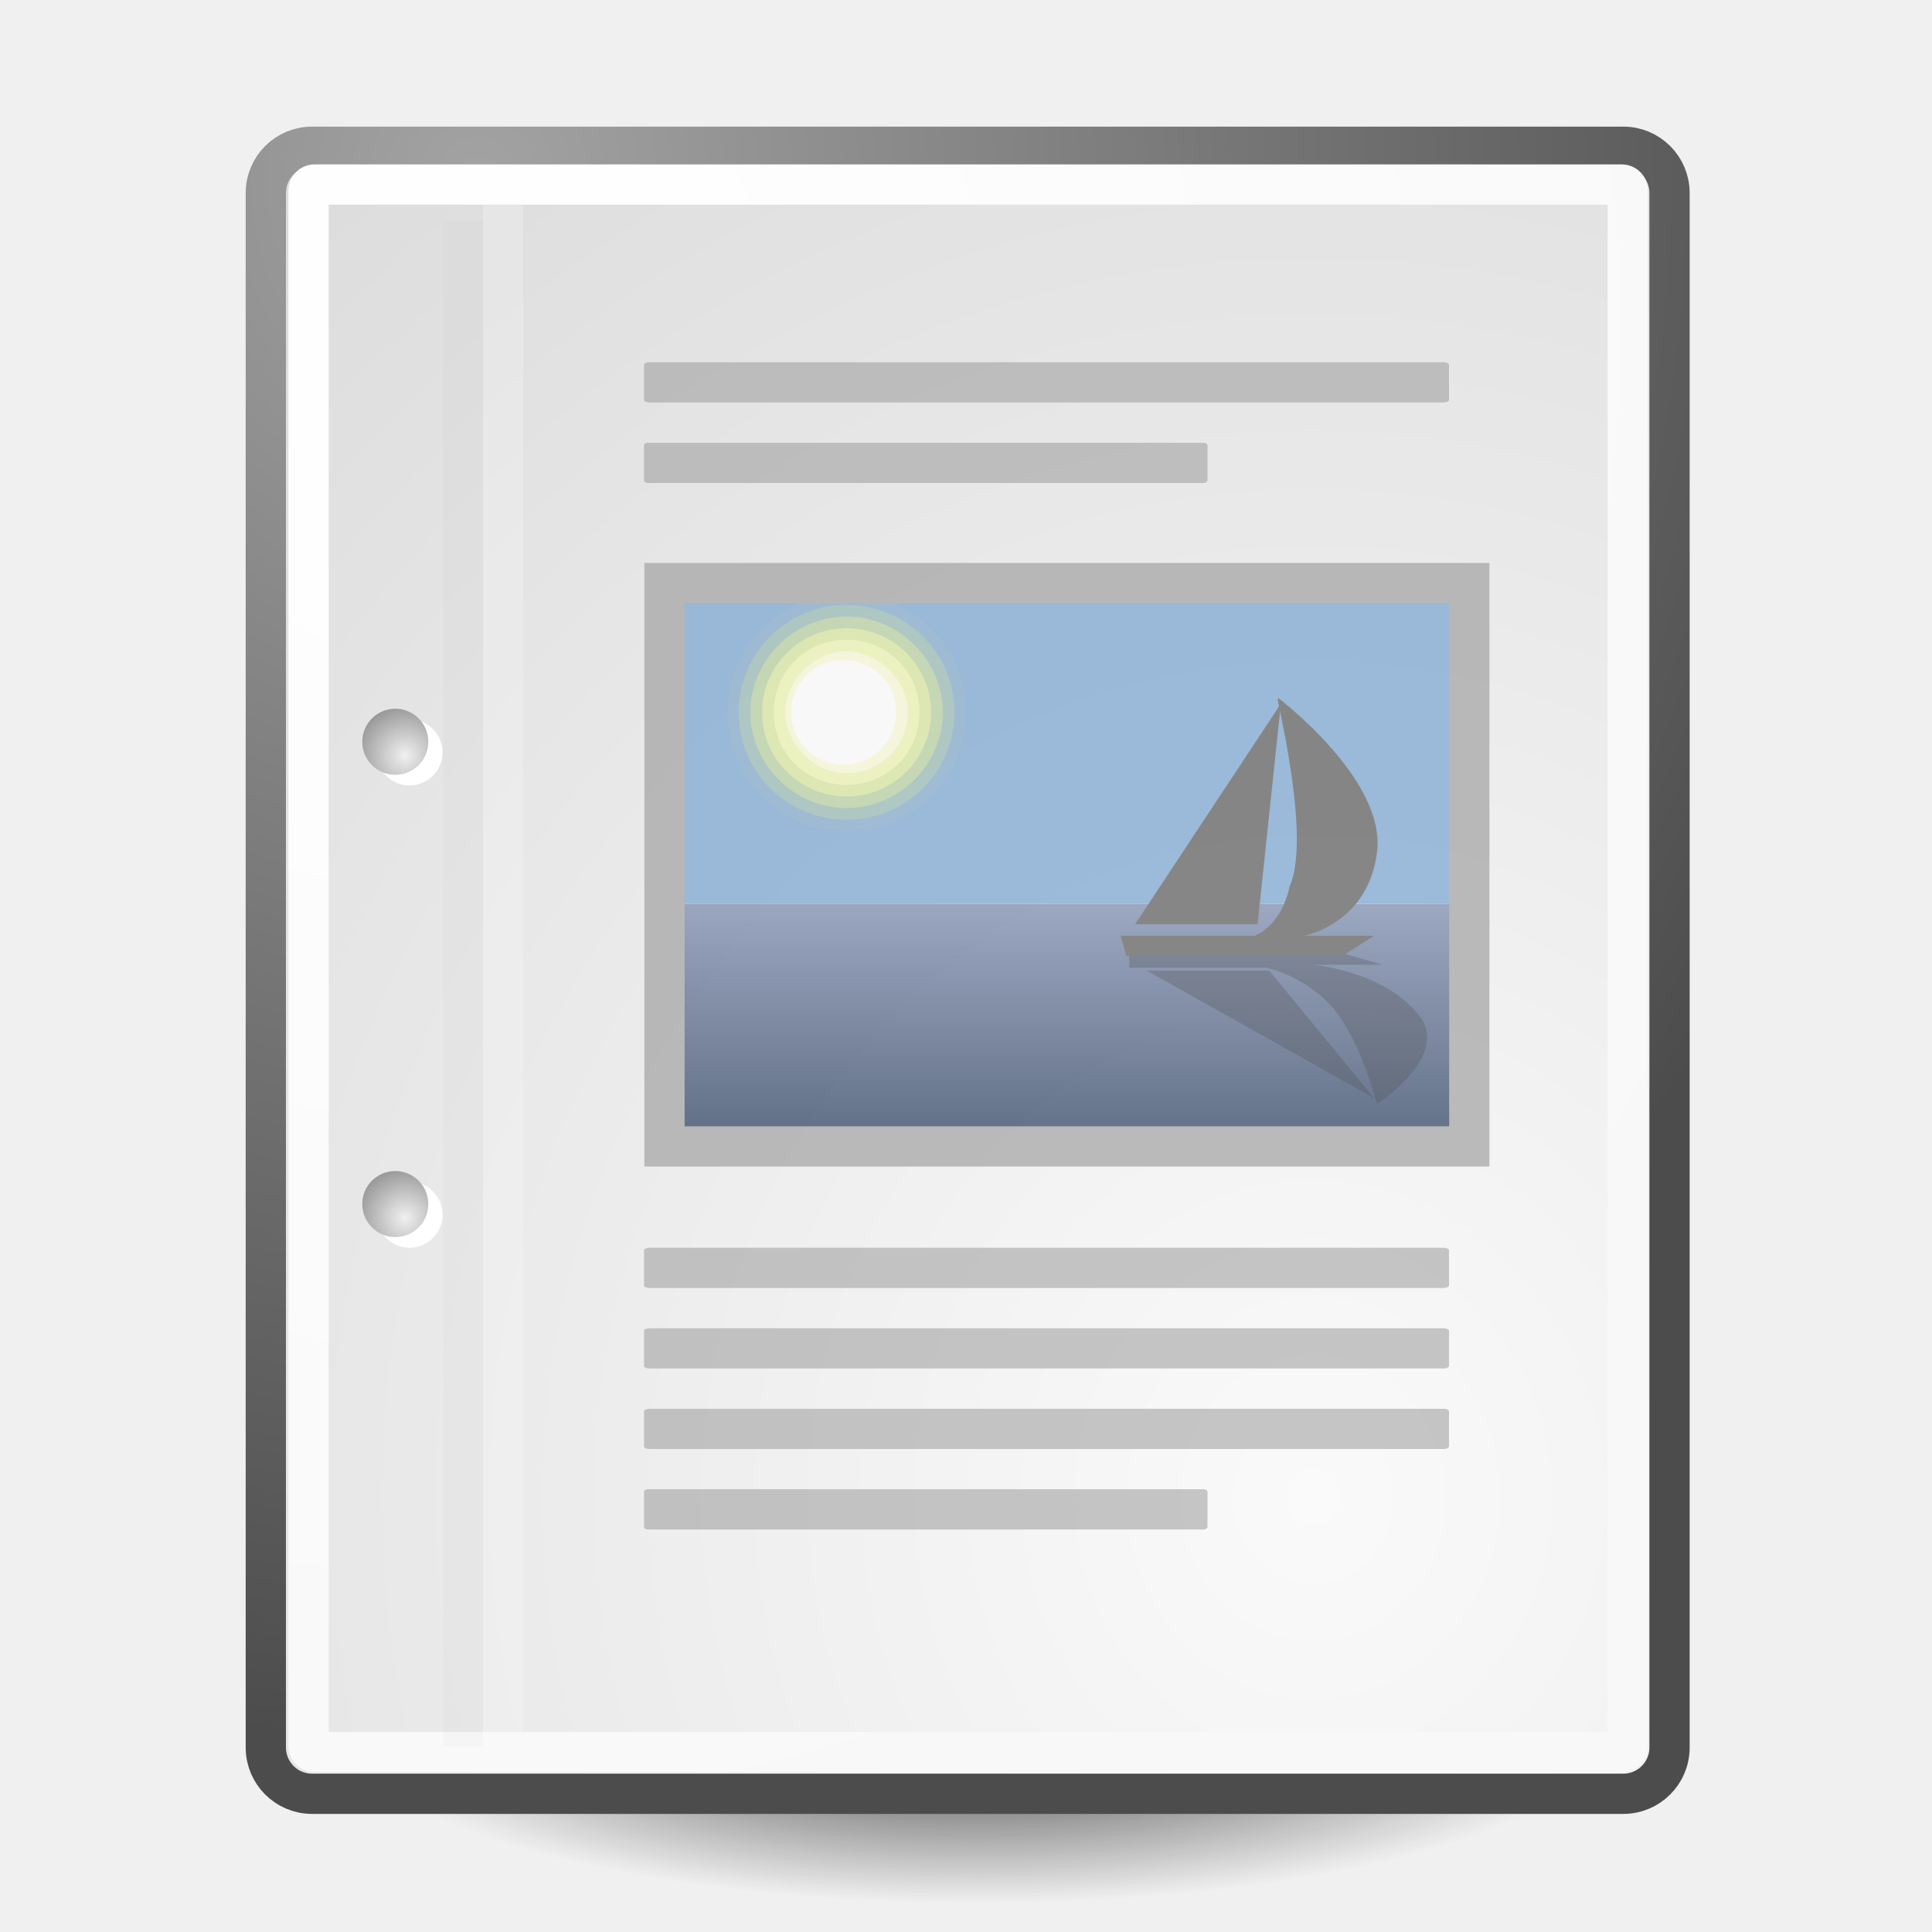
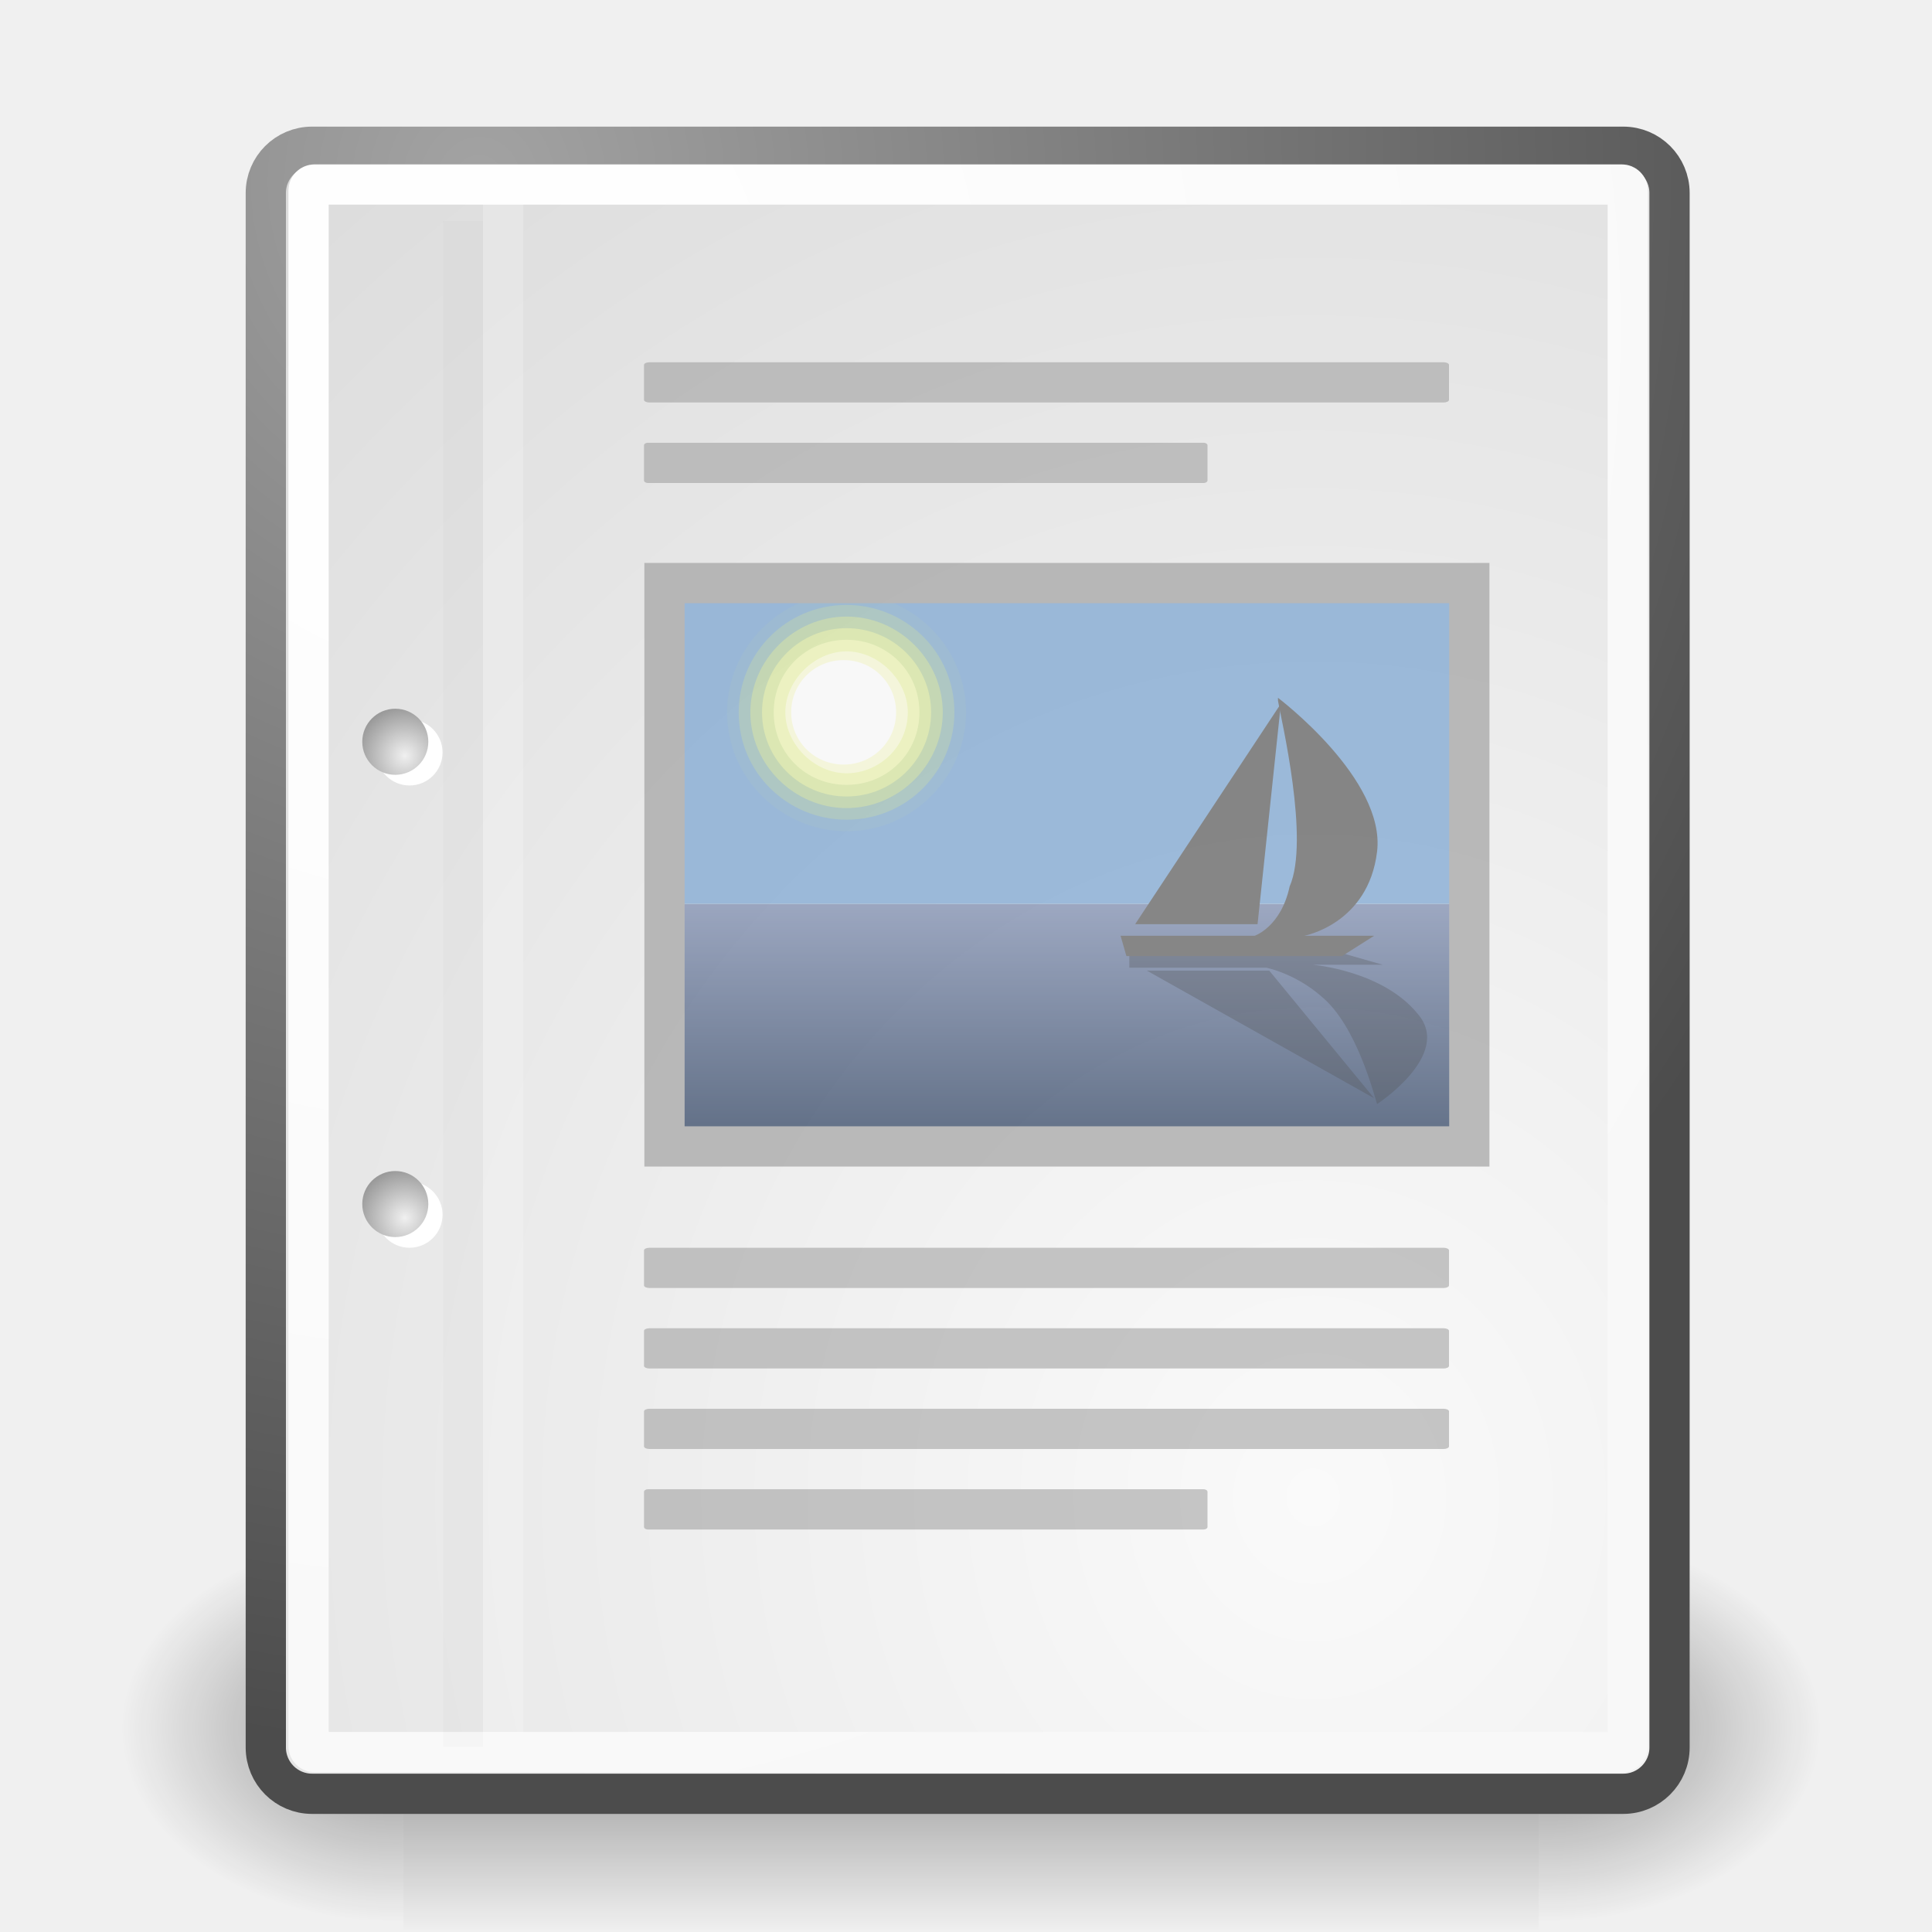
<svg xmlns="http://www.w3.org/2000/svg" xmlns:xlink="http://www.w3.org/1999/xlink" id="svg249" height="48px" width="48px">
  <defs id="defs3">
+     <radialGradient xlink:href="#linearGradient5060" id="radialGradient6719" gradientUnits="userSpaceOnUse" gradientTransform="matrix(-2.774389,0,0,1.969706,112.7623,-872.8854)" cx="605.714" cy="486.648" fx="605.714" fy="486.648" r="117.143" />
+     <linearGradient id="linearGradient5060">
+       <stop style="stop-color:black;stop-opacity:1;" offset="0" id="stop5062" />
+       <stop style="stop-color:black;stop-opacity:0;" offset="1" id="stop5064" />
+     </linearGradient>
+     <radialGradient xlink:href="#linearGradient5060" id="radialGradient6717" gradientUnits="userSpaceOnUse" gradientTransform="matrix(2.774389,0,0,1.969706,-1891.633,-872.8854)" cx="605.714" cy="486.648" fx="605.714" fy="486.648" r="117.143" />
+     <linearGradient id="linearGradient5048">
+       <stop style="stop-color:black;stop-opacity:0;" offset="0" id="stop5050" />
+       <stop id="stop5056" offset="0.5" style="stop-color:black;stop-opacity:1;" />
+       <stop style="stop-color:black;stop-opacity:0;" offset="1" id="stop5052" />
+     </linearGradient>
+     <linearGradient xlink:href="#linearGradient5048" id="linearGradient6715" gradientUnits="userSpaceOnUse" gradientTransform="matrix(2.774389,0,0,1.969706,-1892.179,-872.8854)" x1="302.857" y1="366.648" x2="302.857" y2="609.505" />
    <linearGradient id="linearGradient7648" gradientUnits="userSpaceOnUse" x1="21.933" y1="24.627" x2="21.933" y2="7.109" style="stroke-dasharray:none;stroke-miterlimit:4;stroke-width:1.217">
      <stop offset="0" style="stop-color:#8595bc;stop-opacity:1;" id="stop7650" />
      <stop offset="1" style="stop-color:#041a3b;stop-opacity:1;" id="stop7652" />
    </linearGradient>
    <linearGradient xlink:href="#linearGradient7648" id="linearGradient7671" gradientUnits="userSpaceOnUse" gradientTransform="matrix(1.098989,0,0,-0.797757,-1.953865,37.324)" x1="21.933" y1="24.627" x2="21.933" y2="7.109" />
    <linearGradient id="linearGradient4542">
      <stop style="stop-color:#000000;stop-opacity:1;" offset="0" id="stop4544" />
      <stop style="stop-color:#000000;stop-opacity:0;" offset="1" id="stop4546" />
    </linearGradient>
    <linearGradient id="linearGradient15662">
      <stop id="stop15664" offset="0" style="stop-color:#ffffff;stop-opacity:1;" />
      <stop id="stop15666" offset="1" style="stop-color:#f8f8f8;stop-opacity:1;" />
    </linearGradient>
    <radialGradient id="aigrd3" cx="20.892" cy="64.568" r="5.257" fx="20.892" fy="64.568" gradientUnits="userSpaceOnUse">
      <stop offset="0" style="stop-color:#F0F0F0" id="stop15573" />
      <stop offset="1" style="stop-color:#9a9a9a;stop-opacity:1;" id="stop15575" />
    </radialGradient>
    <radialGradient id="aigrd2" cx="20.892" cy="114.568" r="5.256" fx="20.892" fy="114.568" gradientUnits="userSpaceOnUse">
      <stop offset="0" style="stop-color:#F0F0F0" id="stop15566" />
      <stop offset="1" style="stop-color:#9a9a9a;stop-opacity:1;" id="stop15568" />
    </radialGradient>
    <linearGradient id="linearGradient269">
      <stop id="stop270" offset="0" style="stop-color:#a3a3a3;stop-opacity:1;" />
      <stop id="stop271" offset="1" style="stop-color:#4c4c4c;stop-opacity:1;" />
    </linearGradient>
    <linearGradient id="linearGradient259">
      <stop id="stop260" offset="0" style="stop-color:#fafafa;stop-opacity:1;" />
      <stop id="stop261" offset="1" style="stop-color:#bbbbbb;stop-opacity:1;" />
    </linearGradient>
    <radialGradient xlink:href="#linearGradient269" id="radialGradient15656" gradientUnits="userSpaceOnUse" gradientTransform="matrix(0.968273,0,0,1.032767,3.353553,0.646447)" cx="8.824" cy="3.756" fx="8.824" fy="3.756" r="37.752" />
    <radialGradient xlink:href="#linearGradient259" id="radialGradient15658" gradientUnits="userSpaceOnUse" gradientTransform="scale(0.960493,1.041132)" cx="33.967" cy="35.737" fx="33.967" fy="35.737" r="86.708" />
    <radialGradient xlink:href="#linearGradient15662" id="radialGradient15668" gradientUnits="userSpaceOnUse" gradientTransform="matrix(0.968273,0,0,1.032767,3.353553,0.646447)" cx="8.144" cy="7.268" fx="8.144" fy="7.268" r="38.159" />
    <radialGradient r="5.256" fy="114.568" fx="20.892" cy="114.568" cx="20.892" gradientTransform="matrix(0.229703,0,0,0.229703,4.613529,3.979808)" gradientUnits="userSpaceOnUse" id="radialGradient2283" xlink:href="#aigrd2" />
    <radialGradient r="5.257" fy="64.568" fx="20.892" cy="64.568" cx="20.892" gradientTransform="matrix(0.229703,0,0,0.229703,4.613529,3.979808)" gradientUnits="userSpaceOnUse" id="radialGradient2285" xlink:href="#aigrd3" />
    <radialGradient xlink:href="#linearGradient4542" id="radialGradient4548" cx="24.307" cy="42.078" fx="24.307" fy="42.078" r="15.822" gradientTransform="matrix(1,0,0,0.284916,0,30.08928)" gradientUnits="userSpaceOnUse" />
  </defs>
  <g id="layer6">
-     <path style="opacity:0.784;color:#000000;fill:url(#radialGradient4548);fill-opacity:1;fill-rule:evenodd;stroke:none;stroke-width:2;stroke-linecap:round;stroke-linejoin:round;marker:none;marker-start:none;marker-mid:none;marker-end:none;stroke-miterlimit:4;stroke-dasharray:none;stroke-dashoffset:0;stroke-opacity:1;visibility:visible;display:inline;overflow:visible" id="path3667" d="M 40.128 42.078 A 15.822 4.508 0 1 1  8.485,42.078 A 15.822 4.508 0 1 1  40.128 42.078 z" transform="translate(0,0.707108)" />
+     <g style="display:inline" transform="matrix(2.105461e-2,0,0,2.086758e-2,42.85172,41.1536)" id="g6707">
+       <rect style="opacity:0.402;color:black;fill:url(#linearGradient6715);fill-opacity:1;fill-rule:nonzero;stroke:none;stroke-width:1;stroke-linecap:round;stroke-linejoin:miter;marker:none;marker-start:none;marker-mid:none;marker-end:none;stroke-miterlimit:4;stroke-dasharray:none;stroke-dashoffset:0;stroke-opacity:1;visibility:visible;display:inline;overflow:visible" id="rect6709" width="1339.633" height="478.357" x="-1559.252" y="-150.697" />
+       <path style="opacity:0.402;color:black;fill:url(#radialGradient6717);fill-opacity:1;fill-rule:nonzero;stroke:none;stroke-width:1;stroke-linecap:round;stroke-linejoin:miter;marker:none;marker-start:none;marker-mid:none;marker-end:none;stroke-miterlimit:4;stroke-dasharray:none;stroke-dashoffset:0;stroke-opacity:1;visibility:visible;display:inline;overflow:visible" d="M -219.619,-150.68 C -219.619,-150.68 -219.619,327.65 -219.619,327.65 C -76.745,328.551 125.781,220.481 125.781,88.454 C 125.781,-43.572 -33.655,-150.68 -219.619,-150.68 z " id="path6711" />
+       <path id="path6713" d="M -1559.252,-150.68 C -1559.252,-150.68 -1559.252,327.65 -1559.252,327.65 C -1702.127,328.551 -1904.652,220.481 -1904.652,88.454 C -1904.652,-43.572 -1745.216,-150.68 -1559.252,-150.68 z " style="opacity:0.402;color:black;fill:url(#radialGradient6719);fill-opacity:1;fill-rule:nonzero;stroke:none;stroke-width:1;stroke-linecap:round;stroke-linejoin:miter;marker:none;marker-start:none;marker-mid:none;marker-end:none;stroke-miterlimit:4;stroke-dasharray:none;stroke-dashoffset:0;stroke-opacity:1;visibility:visible;display:inline;overflow:visible" />
+     </g>
  </g>
  <g style="display:inline" id="layer1">
    <rect style="color:#000000;fill:url(#radialGradient15658);fill-opacity:1;fill-rule:nonzero;stroke:url(#radialGradient15656);stroke-width:1;stroke-linecap:round;stroke-linejoin:round;stroke-miterlimit:4;stroke-dashoffset:0;stroke-opacity:1;marker:none;marker-start:none;marker-mid:none;marker-end:none;visibility:visible;display:block;overflow:visible" id="rect15391" width="34.875" height="40.92" x="6.604" y="3.646" ry="1.149" />
    <rect style="color:#000000;fill:none;fill-opacity:1;fill-rule:nonzero;stroke:url(#radialGradient15668);stroke-width:1;stroke-linecap:round;stroke-linejoin:round;stroke-miterlimit:4;stroke-dashoffset:0;stroke-opacity:1;marker:none;marker-start:none;marker-mid:none;marker-end:none;visibility:visible;display:block;overflow:visible" id="rect15660" width="32.776" height="38.946" x="7.666" y="4.584" ry="0.149" rx="0.149" />
    <g transform="translate(0.646447,-3.798933e-2)" id="g2270">
      <g id="g1440" style="fill:#ffffff;fill-opacity:1;fill-rule:nonzero;stroke:#000000;stroke-miterlimit:4" transform="matrix(0.229703,0,0,0.229703,4.967081,4.244972)">
        <radialGradient id="radialGradient1442" cx="20.892" cy="114.568" r="5.256" fx="20.892" fy="114.568" gradientUnits="userSpaceOnUse">
          <stop offset="0" style="stop-color:#F0F0F0" id="stop1444" />
          <stop offset="1" style="stop-color:#474747" id="stop1446" />
        </radialGradient>
        <path style="stroke:none" d="M 23.428,113.07 C 23.428,115.043 21.828,116.642 19.855,116.642 C 17.881,116.642 16.282,115.042 16.282,113.07 C 16.282,111.096 17.882,109.497 19.855,109.497 C 21.828,109.497 23.428,111.097 23.428,113.07 z " id="path1448" />
        <radialGradient id="radialGradient1450" cx="20.892" cy="64.568" r="5.257" fx="20.892" fy="64.568" gradientUnits="userSpaceOnUse">
          <stop offset="0" style="stop-color:#F0F0F0" id="stop1452" />
          <stop offset="1" style="stop-color:#474747" id="stop1454" />
        </radialGradient>
        <path style="stroke:none" d="M 23.428,63.07 C 23.428,65.043 21.828,66.643 19.855,66.643 C 17.881,66.643 16.282,65.043 16.282,63.07 C 16.282,61.096 17.882,59.497 19.855,59.497 C 21.828,59.497 23.428,61.097 23.428,63.07 z " id="path1456" />
      </g>
      <path style="fill:url(#radialGradient2283);fill-rule:nonzero;stroke:none;stroke-miterlimit:4" d="M 9.995,29.952 C 9.995,30.406 9.627,30.773 9.174,30.773 C 8.721,30.773 8.354,30.405 8.354,29.952 C 8.354,29.499 8.721,29.132 9.174,29.132 C 9.627,29.132 9.995,29.499 9.995,29.952 z " id="path15570" />
      <path style="fill:url(#radialGradient2285);fill-rule:nonzero;stroke:none;stroke-miterlimit:4" d="M 9.995,18.467 C 9.995,18.92 9.627,19.288 9.174,19.288 C 8.721,19.288 8.354,18.92 8.354,18.467 C 8.354,18.014 8.721,17.646 9.174,17.646 C 9.627,17.646 9.995,18.014 9.995,18.467 z " id="path15577" />
    </g>
    <path style="fill:none;fill-opacity:0.75;fill-rule:evenodd;stroke:#000000;stroke-width:0.989;stroke-linecap:butt;stroke-linejoin:miter;stroke-miterlimit:4;stroke-opacity:0.018" d="M 11.506,5.494 L 11.506,43.401" id="path15672" />
    <path style="fill:none;fill-opacity:0.75;fill-rule:evenodd;stroke:#ffffff;stroke-width:1;stroke-linecap:butt;stroke-linejoin:miter;stroke-miterlimit:4;stroke-opacity:0.205" d="M 12.5,5.021 L 12.5,43.038" id="path15674" />
  </g>
  <g id="layer5" style="display:inline">
    <rect ry="0.065" rx="0.138" y="31" x="16" height="1" width="20" id="rect15738" style="color:#000000;fill:#9b9b9b;fill-opacity:0.55;fill-rule:nonzero;stroke:none;stroke-width:1;stroke-linecap:round;stroke-linejoin:round;marker:none;marker-start:none;marker-mid:none;marker-end:none;stroke-miterlimit:4;stroke-dashoffset:0;stroke-opacity:0.082;visibility:visible;display:block;overflow:visible" />
    <rect ry="0.065" rx="0.138" y="33" x="16" height="1" width="20" id="rect15740" style="color:#000000;fill:#9b9b9b;fill-opacity:0.55;fill-rule:nonzero;stroke:none;stroke-width:1;stroke-linecap:round;stroke-linejoin:round;marker:none;marker-start:none;marker-mid:none;marker-end:none;stroke-miterlimit:4;stroke-dashoffset:0;stroke-opacity:0.082;visibility:visible;display:block;overflow:visible" />
    <rect ry="0.065" rx="0.138" y="35" x="16" height="1" width="20" id="rect15742" style="color:#000000;fill:#9b9b9b;fill-opacity:0.55;fill-rule:nonzero;stroke:none;stroke-width:1;stroke-linecap:round;stroke-linejoin:round;marker:none;marker-start:none;marker-mid:none;marker-end:none;stroke-miterlimit:4;stroke-dashoffset:0;stroke-opacity:0.082;visibility:visible;display:block;overflow:visible" />
    <rect ry="0.065" rx="0.096" y="37" x="16" height="1" width="14" id="rect15744" style="color:#000000;fill:#9b9b9b;fill-opacity:0.55;fill-rule:nonzero;stroke:none;stroke-width:1;stroke-linecap:round;stroke-linejoin:round;marker:none;marker-start:none;marker-mid:none;marker-end:none;stroke-miterlimit:4;stroke-dashoffset:0;stroke-opacity:0.082;visibility:visible;display:block;overflow:visible" />
    <g id="g5376" style="opacity:0.665">
      <g transform="matrix(0.608982,0,0,0.606219,12.8233,10.5572)" id="g7654">
        <path style="fill:url(#linearGradient7671);fill-opacity:1;fill-rule:nonzero;stroke:none;stroke-width:1.217;stroke-miterlimit:4" d="M 5.513,30 L 39.643,30 L 39.643,19.627 L 5.513,19.627 L 5.513,30 z " id="path7644" />
        <path id="path16203" d="M 5.513,5.679 L 39.643,5.679 L 39.643,19.627 L 5.513,19.627 L 5.513,5.679 z " style="fill:#729fcf;fill-rule:nonzero;stroke:none;stroke-width:1.217;stroke-miterlimit:4;fill-opacity:1" />
        <g transform="matrix(1.189217,0,0,1.189217,-3.525355,-6.535408)" style="fill-rule:nonzero;stroke:#000000;stroke-width:2.002;stroke-miterlimit:4" id="g16205">
          <g id="g16207">
            <path id="path16209" d="M 18.4,15.4 C 18.4,17.6 16.6,19.5 14.3,19.5 C 12.1,19.5 10.2,17.7 10.2,15.4 C 10.2,13.2 12,11.3 14.3,11.3 C 16.5,11.3 18.4,13.1 18.4,15.4 z " style="opacity:0.05;fill:#e8f52f;stroke:none" />
            <path id="path16211" d="M 18,15.4 C 18,17.4 16.4,19.1 14.3,19.1 C 12.3,19.1 10.6,17.5 10.6,15.4 C 10.6,13.4 12.2,11.7 14.3,11.7 C 16.3,11.7 18,13.3 18,15.4 L 18,15.4 z " style="opacity:0.208;fill:#ecf751;stroke:none" />
            <path id="path16213" d="M 17.6,15.4 C 17.6,17.2 16.1,18.7 14.3,18.7 C 12.5,18.7 11,17.2 11,15.4 C 11,13.6 12.5,12.1 14.3,12.1 C 16.1,12.1 17.6,13.6 17.6,15.4 L 17.6,15.4 z " style="opacity:0.367;fill:#f0f972;stroke:none" />
            <path id="path16215" d="M 17.2,15.4 C 17.2,17 15.9,18.3 14.3,18.3 C 12.7,18.3 11.4,17 11.4,15.4 C 11.4,13.8 12.7,12.5 14.3,12.5 C 15.9,12.5 17.2,13.8 17.2,15.4 z " style="opacity:0.525;fill:#f4fa95;stroke:none" />
            <path id="path16217" d="M 16.8,15.4 C 16.8,16.8 15.7,17.9 14.3,17.9 C 12.9,17.9 11.8,16.8 11.8,15.4 C 11.8,14 12.9,12.9 14.3,12.9 C 15.7,12.9 16.8,14 16.8,15.4 L 16.8,15.4 z " style="opacity:0.683;fill:#f7fcb7;stroke:none" />
            <path id="path16219" d="M 16.4,15.4 C 16.4,16.6 15.4,17.5 14.3,17.5 C 13.2,17.5 12.2,16.5 12.2,15.4 C 12.2,14.3 13.2,13.3 14.3,13.3 C 15.4,13.3 16.4,14.3 16.4,15.4 z " style="opacity:0.842;fill:#fbfddb;stroke:none" />
            <path id="path16221" d="M 16,15.4 C 16,16.4 15.2,17.2 14.2,17.2 C 13.2,17.2 12.4,16.4 12.4,15.4 C 12.4,14.4 13.2,13.6 14.2,13.6 C 15.2,13.6 16,14.4 16,15.4 L 16,15.4 z " style="fill:#ffffff;stroke:none" />
          </g>
        </g>
        <path id="path16223" d="M 25.016,21.649 L 33.697,21.649 L 35.362,22.125 L 32.508,22.125 C 32.508,22.125 35.362,22.363 36.789,24.146 C 38.216,25.811 35.124,27.833 35.124,27.833 C 35.124,27.833 35.124,27.833 35.124,27.833 C 35.005,27.476 34.292,24.622 32.865,23.433 C 31.794,22.481 30.605,22.244 30.605,22.244 L 25.016,22.244 L 25.016,21.768 L 25.016,21.649 z " style="opacity:0.3;fill-rule:nonzero;stroke:none;stroke-width:1.217;stroke-miterlimit:4" />
        <path id="path16225" d="M 30.724,22.363 L 25.729,22.363 L 35.005,27.595 L 30.724,22.363 L 30.724,22.363 z " style="opacity:0.3;fill-rule:nonzero;stroke:none;stroke-width:1.217;stroke-miterlimit:4" />
        <path id="path16227" d="M 25.016,21.768 L 33.697,21.768 L 35.005,20.936 L 32.151,20.936 C 32.151,20.936 34.767,20.46 35.124,17.487 C 35.481,14.514 31.081,11.184 31.081,11.184 C 31.081,11.184 31.081,11.184 31.081,11.303 C 31.2,12.016 32.389,17.011 31.557,18.914 C 31.2,20.579 30.129,20.936 30.129,20.936 L 24.659,20.936 L 24.897,21.768 L 25.016,21.768 z " style="fill:#515151;fill-rule:nonzero;stroke:none;stroke-width:1.217;stroke-miterlimit:4" />
        <path id="path16229" d="M 30.248,20.46 L 25.254,20.46 L 31.2,11.422 L 30.248,20.46 z " style="fill:#515151;fill-rule:nonzero;stroke:none;stroke-width:1.217;stroke-miterlimit:4" />
      </g>
      <rect y="14.486" x="16.509" height="13.997" width="19.996" id="rect8163" style="opacity:1;color:#000000;fill:none;fill-opacity:1;fill-rule:nonzero;stroke:#9e9e9e;stroke-width:1;stroke-linecap:butt;stroke-linejoin:miter;marker:none;marker-start:none;marker-mid:none;marker-end:none;stroke-miterlimit:4;stroke-dasharray:none;stroke-dashoffset:0;stroke-opacity:1;visibility:visible;display:inline;overflow:visible" />
    </g>
    <rect style="color:#000000;fill:#9b9b9b;fill-opacity:0.55;fill-rule:nonzero;stroke:none;stroke-width:1;stroke-linecap:round;stroke-linejoin:round;marker:none;marker-start:none;marker-mid:none;marker-end:none;stroke-miterlimit:4;stroke-dashoffset:0;stroke-opacity:0.082;visibility:visible;display:block;overflow:visible" id="rect1768" width="20" height="1" x="16" y="9" rx="0.138" ry="0.065" />
    <rect style="color:#000000;fill:#9b9b9b;fill-opacity:0.55;fill-rule:nonzero;stroke:none;stroke-width:1;stroke-linecap:round;stroke-linejoin:round;marker:none;marker-start:none;marker-mid:none;marker-end:none;stroke-miterlimit:4;stroke-dashoffset:0;stroke-opacity:0.082;visibility:visible;display:block;overflow:visible" id="rect1770" width="14" height="1" x="16" y="11" rx="0.096" ry="0.065" />
  </g>
</svg>
